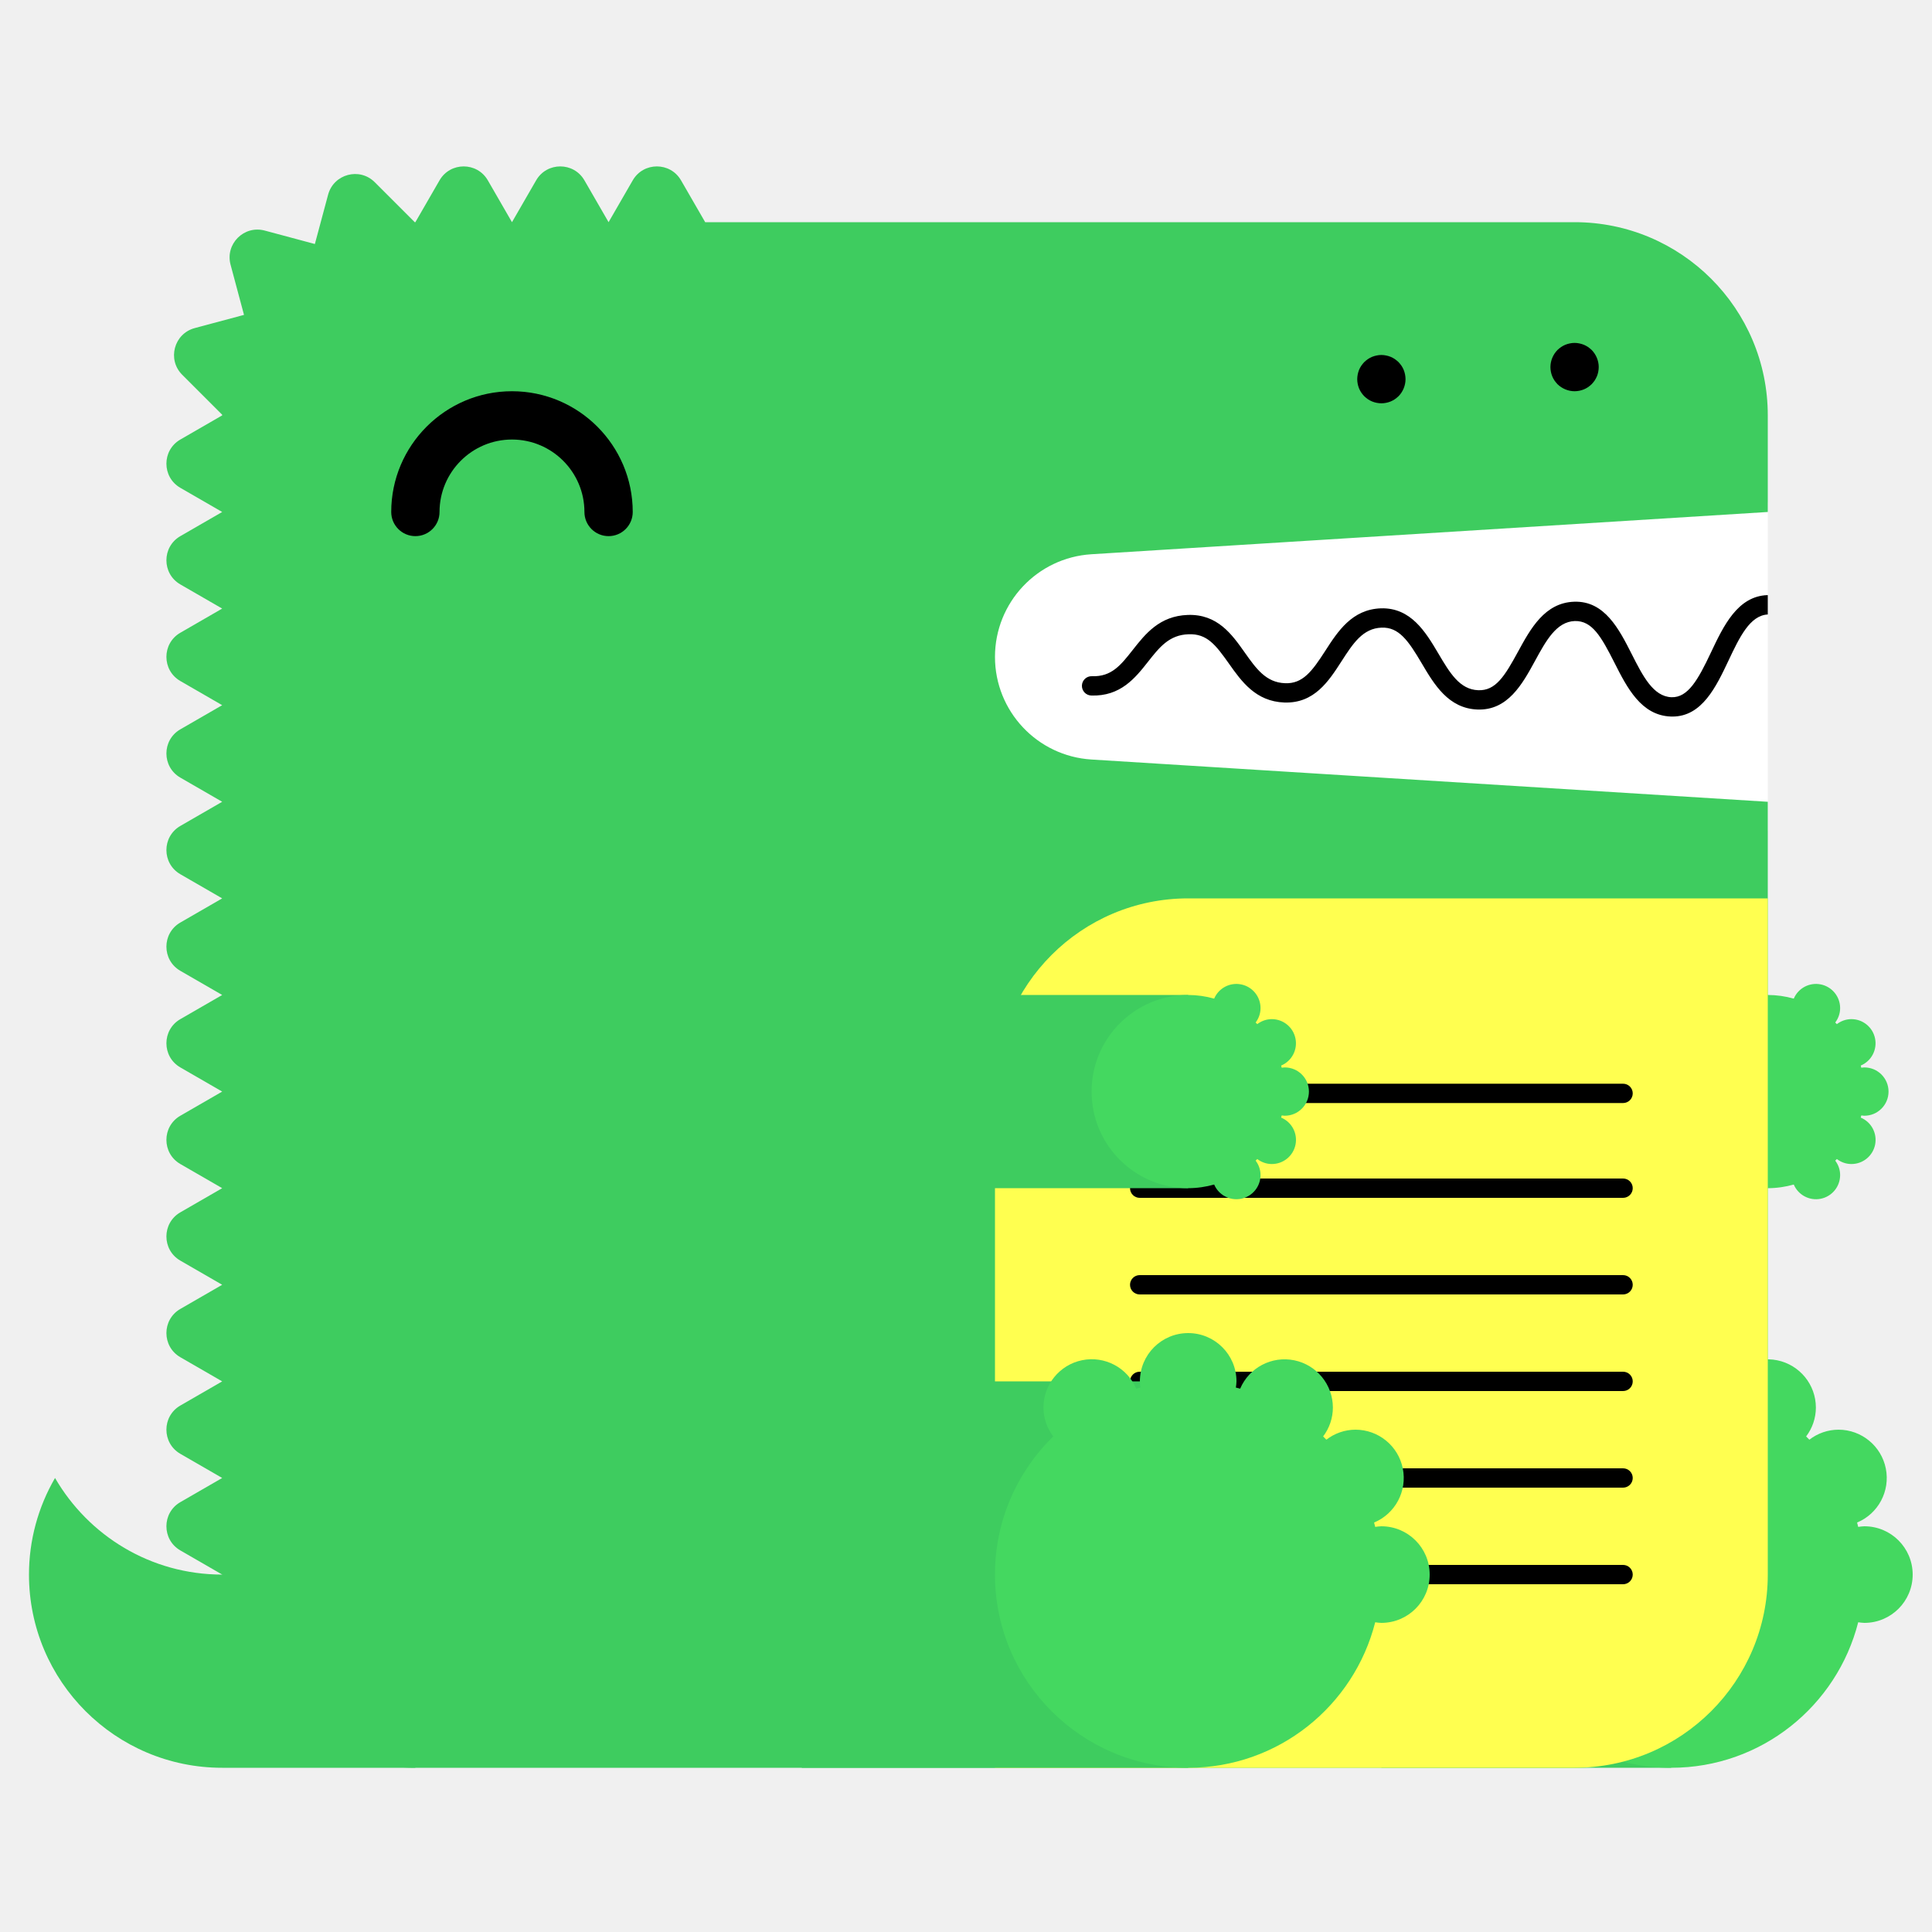
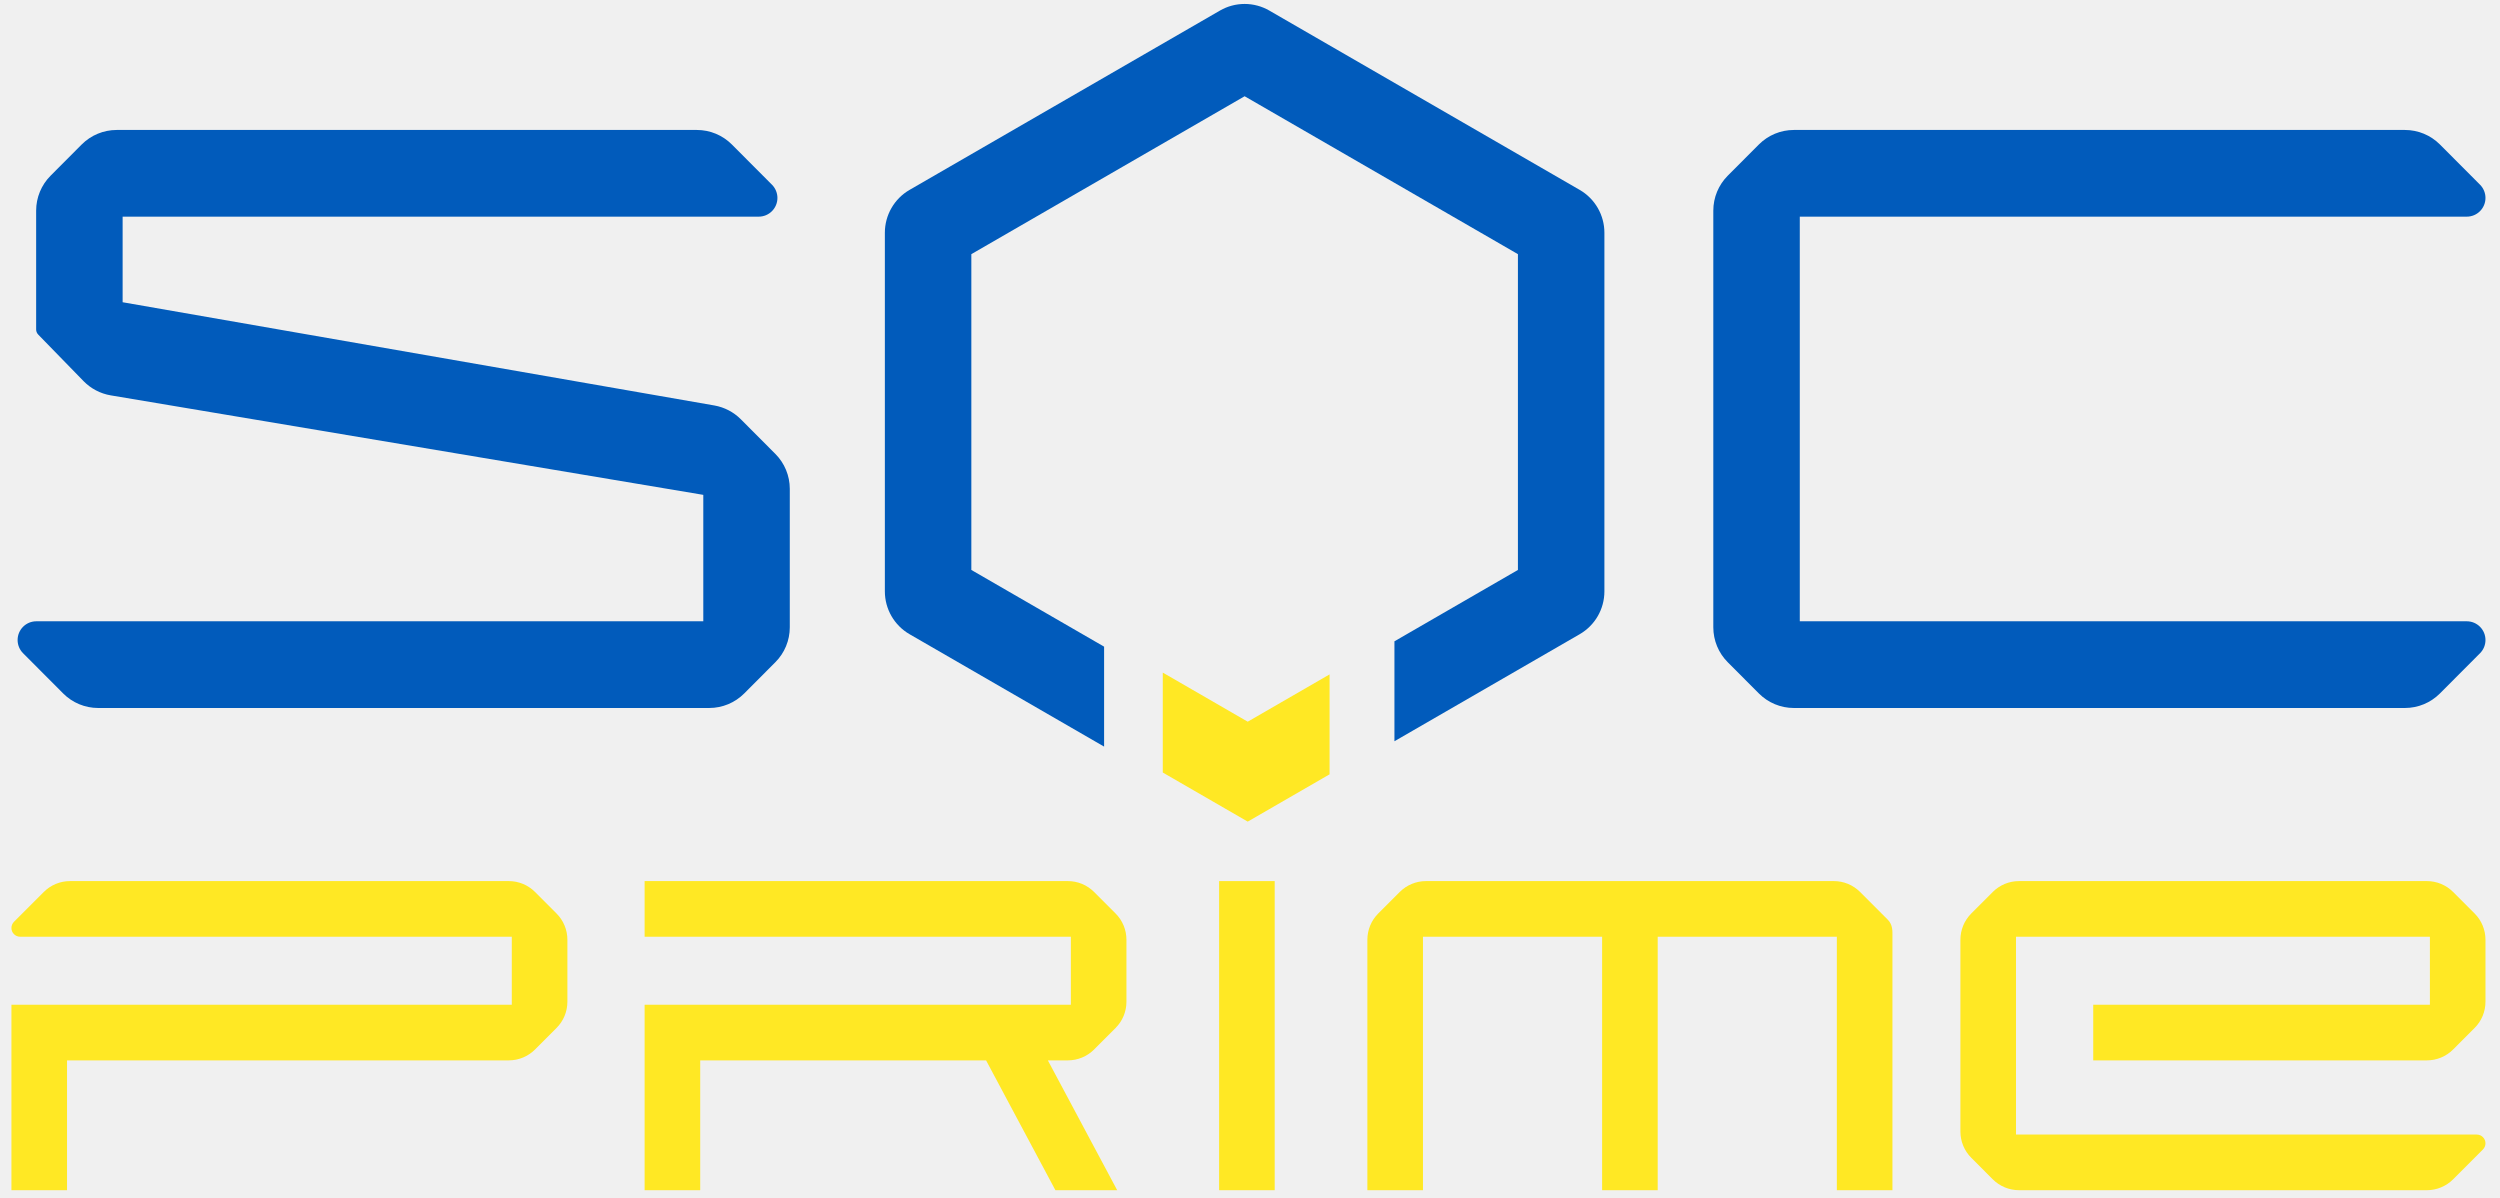
- <svg xmlns="http://www.w3.org/2000/svg" width="200" height="200" viewBox="0 0 200 200">
-   <g fill="none" fill-rule="evenodd">
-     <path fill="#FFF" d="M99 52h84v34H99z" />
-     <path d="M23 163c-7.398 0-13.843-4.027-17.303-10A19.886 19.886 0 0 0 3 163c0 11.046 8.954 20 20 20h20v-20H23z" fill="#3ECC5F" />
-     <path d="M112.98 57.376L183 53V43c0-11.046-8.954-20-20-20H73l-2.5-4.33c-1.112-1.925-3.889-1.925-5 0L63 23l-2.5-4.33c-1.111-1.925-3.889-1.925-5 0L53 23l-2.5-4.33c-1.111-1.925-3.889-1.925-5 0L43 23c-.022 0-.042.003-.065.003l-4.142-4.141c-1.57-1.571-4.252-.853-4.828 1.294l-1.369 5.104-5.192-1.392c-2.148-.575-4.111 1.389-3.535 3.536l1.39 5.193-5.102 1.367c-2.148.576-2.867 3.259-1.296 4.83l4.142 4.142c0 .021-.003.042-.003.064l-4.33 2.5c-1.925 1.111-1.925 3.889 0 5L23 53l-4.33 2.5c-1.925 1.111-1.925 3.889 0 5L23 63l-4.33 2.5c-1.925 1.111-1.925 3.889 0 5L23 73l-4.33 2.5c-1.925 1.111-1.925 3.889 0 5L23 83l-4.33 2.5c-1.925 1.111-1.925 3.889 0 5L23 93l-4.33 2.5c-1.925 1.111-1.925 3.889 0 5L23 103l-4.33 2.5c-1.925 1.111-1.925 3.889 0 5L23 113l-4.33 2.5c-1.925 1.111-1.925 3.889 0 5L23 123l-4.33 2.5c-1.925 1.111-1.925 3.889 0 5L23 133l-4.33 2.5c-1.925 1.111-1.925 3.889 0 5L23 143l-4.33 2.5c-1.925 1.111-1.925 3.889 0 5L23 153l-4.33 2.5c-1.925 1.111-1.925 3.889 0 5L23 163c0 11.046 8.954 20 20 20h120c11.046 0 20-8.954 20-20V83l-70.02-4.376A10.645 10.645 0 0 1 103 68c0-5.621 4.37-10.273 9.98-10.624" fill="#3ECC5F" />
-     <path fill="#3ECC5F" d="M143 183h30v-40h-30z" />
-     <path d="M193 158c-.219 0-.428.037-.639.064-.038-.15-.074-.301-.116-.451A5 5 0 0 0 190.32 148a4.96 4.96 0 0 0-3.016 1.036 26.531 26.531 0 0 0-.335-.336 4.955 4.955 0 0 0 1.011-2.987 5 5 0 0 0-9.599-1.959c-.148-.042-.297-.077-.445-.115.027-.211.064-.42.064-.639a5 5 0 0 0-5-5 5 5 0 0 0-5 5c0 .219.037.428.064.639-.148.038-.297.073-.445.115a4.998 4.998 0 0 0-9.599 1.959c0 1.125.384 2.151 1.011 2.987-3.717 3.632-6.031 8.693-6.031 14.3 0 11.046 8.954 20 20 20 9.339 0 17.16-6.41 19.361-15.064.211.027.42.064.639.064a5 5 0 0 0 5-5 5 5 0 0 0-5-5" fill="#44D860" />
-     <path fill="#3ECC5F" d="M153 123h30v-20h-30z" />
-     <path d="M193 115.5a2.5 2.5 0 1 0 0-5c-.109 0-.214.019-.319.032-.02-.075-.037-.15-.058-.225a2.501 2.501 0 0 0-.963-4.807c-.569 0-1.088.197-1.508.518a6.653 6.653 0 0 0-.168-.168c.314-.417.506-.931.506-1.494a2.5 2.5 0 0 0-4.8-.979A9.987 9.987 0 0 0 183 103c-5.522 0-10 4.478-10 10s4.478 10 10 10c.934 0 1.833-.138 2.69-.377a2.5 2.5 0 0 0 4.8-.979c0-.563-.192-1.077-.506-1.494.057-.055.113-.111.168-.168.42.321.939.518 1.508.518a2.5 2.5 0 0 0 .963-4.807c.021-.074.038-.15.058-.225.105.013.21.032.319.032" fill="#44D860" />
-     <path d="M63 55.5a2.5 2.5 0 0 1-2.5-2.5c0-4.136-3.364-7.5-7.5-7.5s-7.5 3.364-7.5 7.5a2.5 2.5 0 1 1-5 0c0-6.893 5.607-12.5 12.5-12.5S65.5 46.107 65.5 53a2.5 2.5 0 0 1-2.5 2.5" fill="#000" />
-     <path d="M103 183h60c11.046 0 20-8.954 20-20V93h-60c-11.046 0-20 8.954-20 20v70z" fill="#FFFF50" />
-     <path d="M168.02 124h-50.04a1 1 0 1 1 0-2h50.04a1 1 0 1 1 0 2m0 20h-50.04a1 1 0 1 1 0-2h50.04a1 1 0 1 1 0 2m0 20h-50.04a1 1 0 1 1 0-2h50.04a1 1 0 1 1 0 2m0-49.814h-50.04a1 1 0 1 1 0-2h50.04a1 1 0 1 1 0 2m0 19.814h-50.04a1 1 0 1 1 0-2h50.04a1 1 0 1 1 0 2m0 20h-50.04a1 1 0 1 1 0-2h50.04a1 1 0 1 1 0 2M183 61.611c-.012 0-.022-.006-.034-.005-3.09.105-4.552 3.196-5.842 5.923-1.346 2.85-2.387 4.703-4.093 4.647-1.889-.068-2.969-2.202-4.113-4.46-1.314-2.594-2.814-5.536-5.963-5.426-3.046.104-4.513 2.794-5.807 5.167-1.377 2.528-2.314 4.065-4.121 3.994-1.927-.07-2.951-1.805-4.136-3.813-1.321-2.236-2.848-4.75-5.936-4.664-2.994.103-4.465 2.385-5.763 4.4-1.373 2.13-2.335 3.428-4.165 3.351-1.973-.07-2.992-1.51-4.171-3.177-1.324-1.873-2.816-3.993-5.895-3.89-2.928.1-4.399 1.97-5.696 3.618-1.232 1.564-2.194 2.802-4.229 2.724a1 1 0 0 0-.072 2c3.017.101 4.545-1.8 5.872-3.487 1.177-1.496 2.193-2.787 4.193-2.855 1.926-.082 2.829 1.115 4.195 3.045 1.297 1.834 2.769 3.914 5.731 4.021 3.103.104 4.596-2.215 5.918-4.267 1.182-1.834 2.202-3.417 4.15-3.484 1.793-.067 2.769 1.35 4.145 3.681 1.297 2.197 2.766 4.686 5.787 4.796 3.125.108 4.634-2.62 5.949-5.035 1.139-2.088 2.214-4.06 4.119-4.126 1.793-.042 2.728 1.595 4.111 4.33 1.292 2.553 2.757 5.445 5.825 5.556l.169.003c3.064 0 4.518-3.075 5.805-5.794 1.139-2.41 2.217-4.68 4.067-4.773v-2z" fill="#000" />
-     <path fill="#3ECC5F" d="M83 183h40v-40H83z" />
-     <path d="M143 158c-.219 0-.428.037-.639.064-.038-.15-.074-.301-.116-.451A5 5 0 0 0 140.32 148a4.96 4.96 0 0 0-3.016 1.036 26.531 26.531 0 0 0-.335-.336 4.955 4.955 0 0 0 1.011-2.987 5 5 0 0 0-9.599-1.959c-.148-.042-.297-.077-.445-.115.027-.211.064-.42.064-.639a5 5 0 0 0-5-5 5 5 0 0 0-5 5c0 .219.037.428.064.639-.148.038-.297.073-.445.115a4.998 4.998 0 0 0-9.599 1.959c0 1.125.384 2.151 1.011 2.987-3.717 3.632-6.031 8.693-6.031 14.3 0 11.046 8.954 20 20 20 9.339 0 17.16-6.41 19.361-15.064.211.027.42.064.639.064a5 5 0 0 0 5-5 5 5 0 0 0-5-5" fill="#44D860" />
-     <path fill="#3ECC5F" d="M83 123h40v-20H83z" />
-     <path d="M133 115.5a2.5 2.5 0 1 0 0-5c-.109 0-.214.019-.319.032-.02-.075-.037-.15-.058-.225a2.501 2.501 0 0 0-.963-4.807c-.569 0-1.088.197-1.508.518a6.653 6.653 0 0 0-.168-.168c.314-.417.506-.931.506-1.494a2.5 2.5 0 0 0-4.8-.979A9.987 9.987 0 0 0 123 103c-5.522 0-10 4.478-10 10s4.478 10 10 10c.934 0 1.833-.138 2.69-.377a2.5 2.5 0 0 0 4.8-.979c0-.563-.192-1.077-.506-1.494.057-.055.113-.111.168-.168.42.321.939.518 1.508.518a2.5 2.5 0 0 0 .963-4.807c.021-.074.038-.15.058-.225.105.013.21.032.319.032" fill="#44D860" />
-     <path d="M143 41.75c-.16 0-.33-.02-.49-.05a2.52 2.52 0 0 1-.47-.14c-.15-.06-.29-.14-.431-.23-.13-.09-.259-.2-.38-.31-.109-.12-.219-.24-.309-.38s-.17-.28-.231-.43a2.619 2.619 0 0 1-.189-.96c0-.16.02-.33.05-.49.03-.16.08-.31.139-.47.061-.15.141-.29.231-.43.09-.13.2-.26.309-.38.121-.11.25-.22.38-.31.141-.09.281-.17.431-.23.149-.06.31-.11.47-.14.32-.07.65-.07.98 0 .159.03.32.08.47.14.149.06.29.14.43.23.13.09.259.2.38.31.11.12.22.25.31.38.09.14.17.28.23.43.06.16.11.31.14.47.029.16.05.33.05.49 0 .66-.271 1.31-.73 1.77-.121.11-.25.22-.38.31-.14.09-.281.17-.43.23a2.565 2.565 0 0 1-.96.19m20-1.25c-.66 0-1.3-.27-1.771-.73a3.802 3.802 0 0 1-.309-.38c-.09-.14-.17-.28-.231-.43a2.619 2.619 0 0 1-.189-.96c0-.66.27-1.3.729-1.77.121-.11.25-.22.38-.31.141-.09.281-.17.431-.23.149-.06.31-.11.47-.14.32-.07.66-.07.98 0 .159.03.32.08.47.14.149.06.29.14.43.23.13.09.259.2.38.31.459.47.73 1.11.73 1.77 0 .16-.021.33-.05.49-.03.16-.08.32-.14.47-.07.15-.14.29-.23.43-.09.13-.2.26-.31.38-.121.11-.25.22-.38.31-.14.09-.281.17-.43.23a2.565 2.565 0 0 1-.96.19" fill="#000" />
+ <svg xmlns="http://www.w3.org/2000/svg" width="142" height="68" viewBox="0 0 142 68" fill="none" role="img" aria-label="SOC Prime">
+   <g clip-path="url(#clip0_socprime_logo)">
+     <path d="M136.6 7.382C137.345 7.382 138.06 7.678 138.587 8.206L140.865 10.491C141.064 10.69 141.175 10.961 141.175 11.242C141.175 11.83 140.699 12.306 140.112 12.306H102.228V35.289H140.112C140.699 35.289 141.175 35.765 141.175 36.353C141.175 36.635 141.064 36.905 140.865 37.104L138.587 39.389C138.06 39.917 137.345 40.214 136.6 40.214H101.891C101.146 40.214 100.431 39.917 99.905 39.389L98.136 37.615C97.611 37.089 97.316 36.375 97.316 35.631V11.964C97.316 11.22 97.611 10.507 98.136 9.98L99.905 8.206C100.431 7.678 101.146 7.382 101.891 7.382H136.6Z" fill="#015BBB" />
+     <path d="M39.582 7.382C40.328 7.382 41.042 7.678 41.569 8.206L43.847 10.491C44.046 10.69 44.158 10.961 44.158 11.242C44.158 11.83 43.682 12.306 43.095 12.306H6.965V17.167L40.572 23.03C41.142 23.13 41.668 23.403 42.077 23.813L44.039 25.781C44.565 26.308 44.86 27.022 44.86 27.766V35.631C44.86 36.375 44.565 37.089 44.039 37.615L42.271 39.389C41.744 39.917 41.029 40.214 40.284 40.214H5.576C4.83 40.214 4.115 39.917 3.589 39.389L1.311 37.104C1.112 36.905 1 36.635 1 36.353C1 35.765 1.476 35.289 2.063 35.289H39.947V28.108L6.291 22.457C5.703 22.358 5.162 22.075 4.745 21.647L2.172 19.005C2.096 18.928 2.053 18.823 2.053 18.715V11.964C2.053 11.22 2.348 10.507 2.873 9.98L4.641 8.206C5.168 7.678 5.883 7.382 6.628 7.382H39.582Z" fill="#015BBB" />
+     <path d="M28.9 50.046C29.458 50.046 29.994 50.268 30.389 50.663L31.611 51.887C32.006 52.282 32.228 52.818 32.228 53.377V56.898C32.228 57.457 32.006 57.993 31.611 58.388L30.389 59.612C29.994 60.007 29.458 60.229 28.9 60.229H3.807V67.603H0.649V57.069H29.07V53.206H1.145C0.871 53.206 0.649 52.984 0.649 52.71C0.649 52.578 0.701 52.452 0.794 52.358L2.489 50.663C2.883 50.268 3.419 50.046 3.977 50.046H28.9ZM60.654 50.046C61.213 50.046 61.748 50.268 62.143 50.663L63.366 51.887C63.761 52.282 63.982 52.818 63.982 53.377V56.898C63.982 57.457 63.761 57.993 63.366 58.388L62.143 59.612C61.748 60.007 61.213 60.229 60.654 60.229H59.518L63.456 67.603H59.947L56.009 60.229H39.772V67.603H36.614V57.069H60.825V53.206H36.614V50.046H60.654ZM104.163 50.046C104.721 50.046 105.257 50.268 105.652 50.663L107.228 52.241C107.491 52.504 107.491 52.855 107.491 53.031V54.611V67.603H104.333V53.206H94.158V67.603H91V53.206H80.825V67.603H77.667V53.377C77.667 52.818 77.888 52.282 78.283 51.887L79.506 50.663C79.901 50.268 80.436 50.046 80.995 50.046H104.163ZM137.847 50.046C138.406 50.046 138.941 50.268 139.336 50.663L140.559 51.887C140.954 52.282 141.175 52.818 141.175 53.377V56.898C141.175 57.457 140.954 57.993 140.559 58.388L139.336 59.612C138.941 60.007 138.406 60.229 137.847 60.229H118.895V57.069H138.018V53.206H114.509V64.443H140.679C140.953 64.443 141.175 64.665 141.175 64.939C141.175 65.071 141.123 65.198 141.03 65.29L139.336 66.986C138.941 67.381 138.406 67.603 137.847 67.603H114.679C114.121 67.603 113.585 67.381 113.19 66.986L111.968 65.762C111.573 65.367 111.351 64.831 111.351 64.272V53.377C111.351 52.818 111.573 52.282 111.968 51.887L113.19 50.663C113.585 50.268 114.121 50.046 114.679 50.046H137.847Z" fill="#FFE824" />
+     <path d="M69.246 67.603H72.403V50.046H69.246V67.603Z" fill="#FFE824" />
+     <path d="M69.292 0.601C70.16 0.099 71.23 0.099 72.099 0.601L89.727 10.786C90.595 11.288 91.13 12.216 91.13 13.219V33.59C91.13 34.594 90.595 35.521 89.727 36.023L79.204 42.103V36.426L86.218 32.373V14.436L70.695 5.467L55.172 14.436V32.373L62.713 36.73V42.407L51.663 36.023C50.795 35.521 50.26 34.594 50.26 33.59V13.219C50.26 12.216 50.795 11.288 51.663 10.786L69.292 0.601Z" fill="#015BBB" />
+     <path d="M70.871 40.992L75.52 38.305V43.982L70.871 46.668L66.046 43.88V38.204L70.871 40.992Z" fill="#FFE824" />
  </g>
+   <defs>
+     <clipPath id="clip0_socprime_logo">
+       <rect width="142" height="68" fill="white" />
+     </clipPath>
+   </defs>
</svg>
